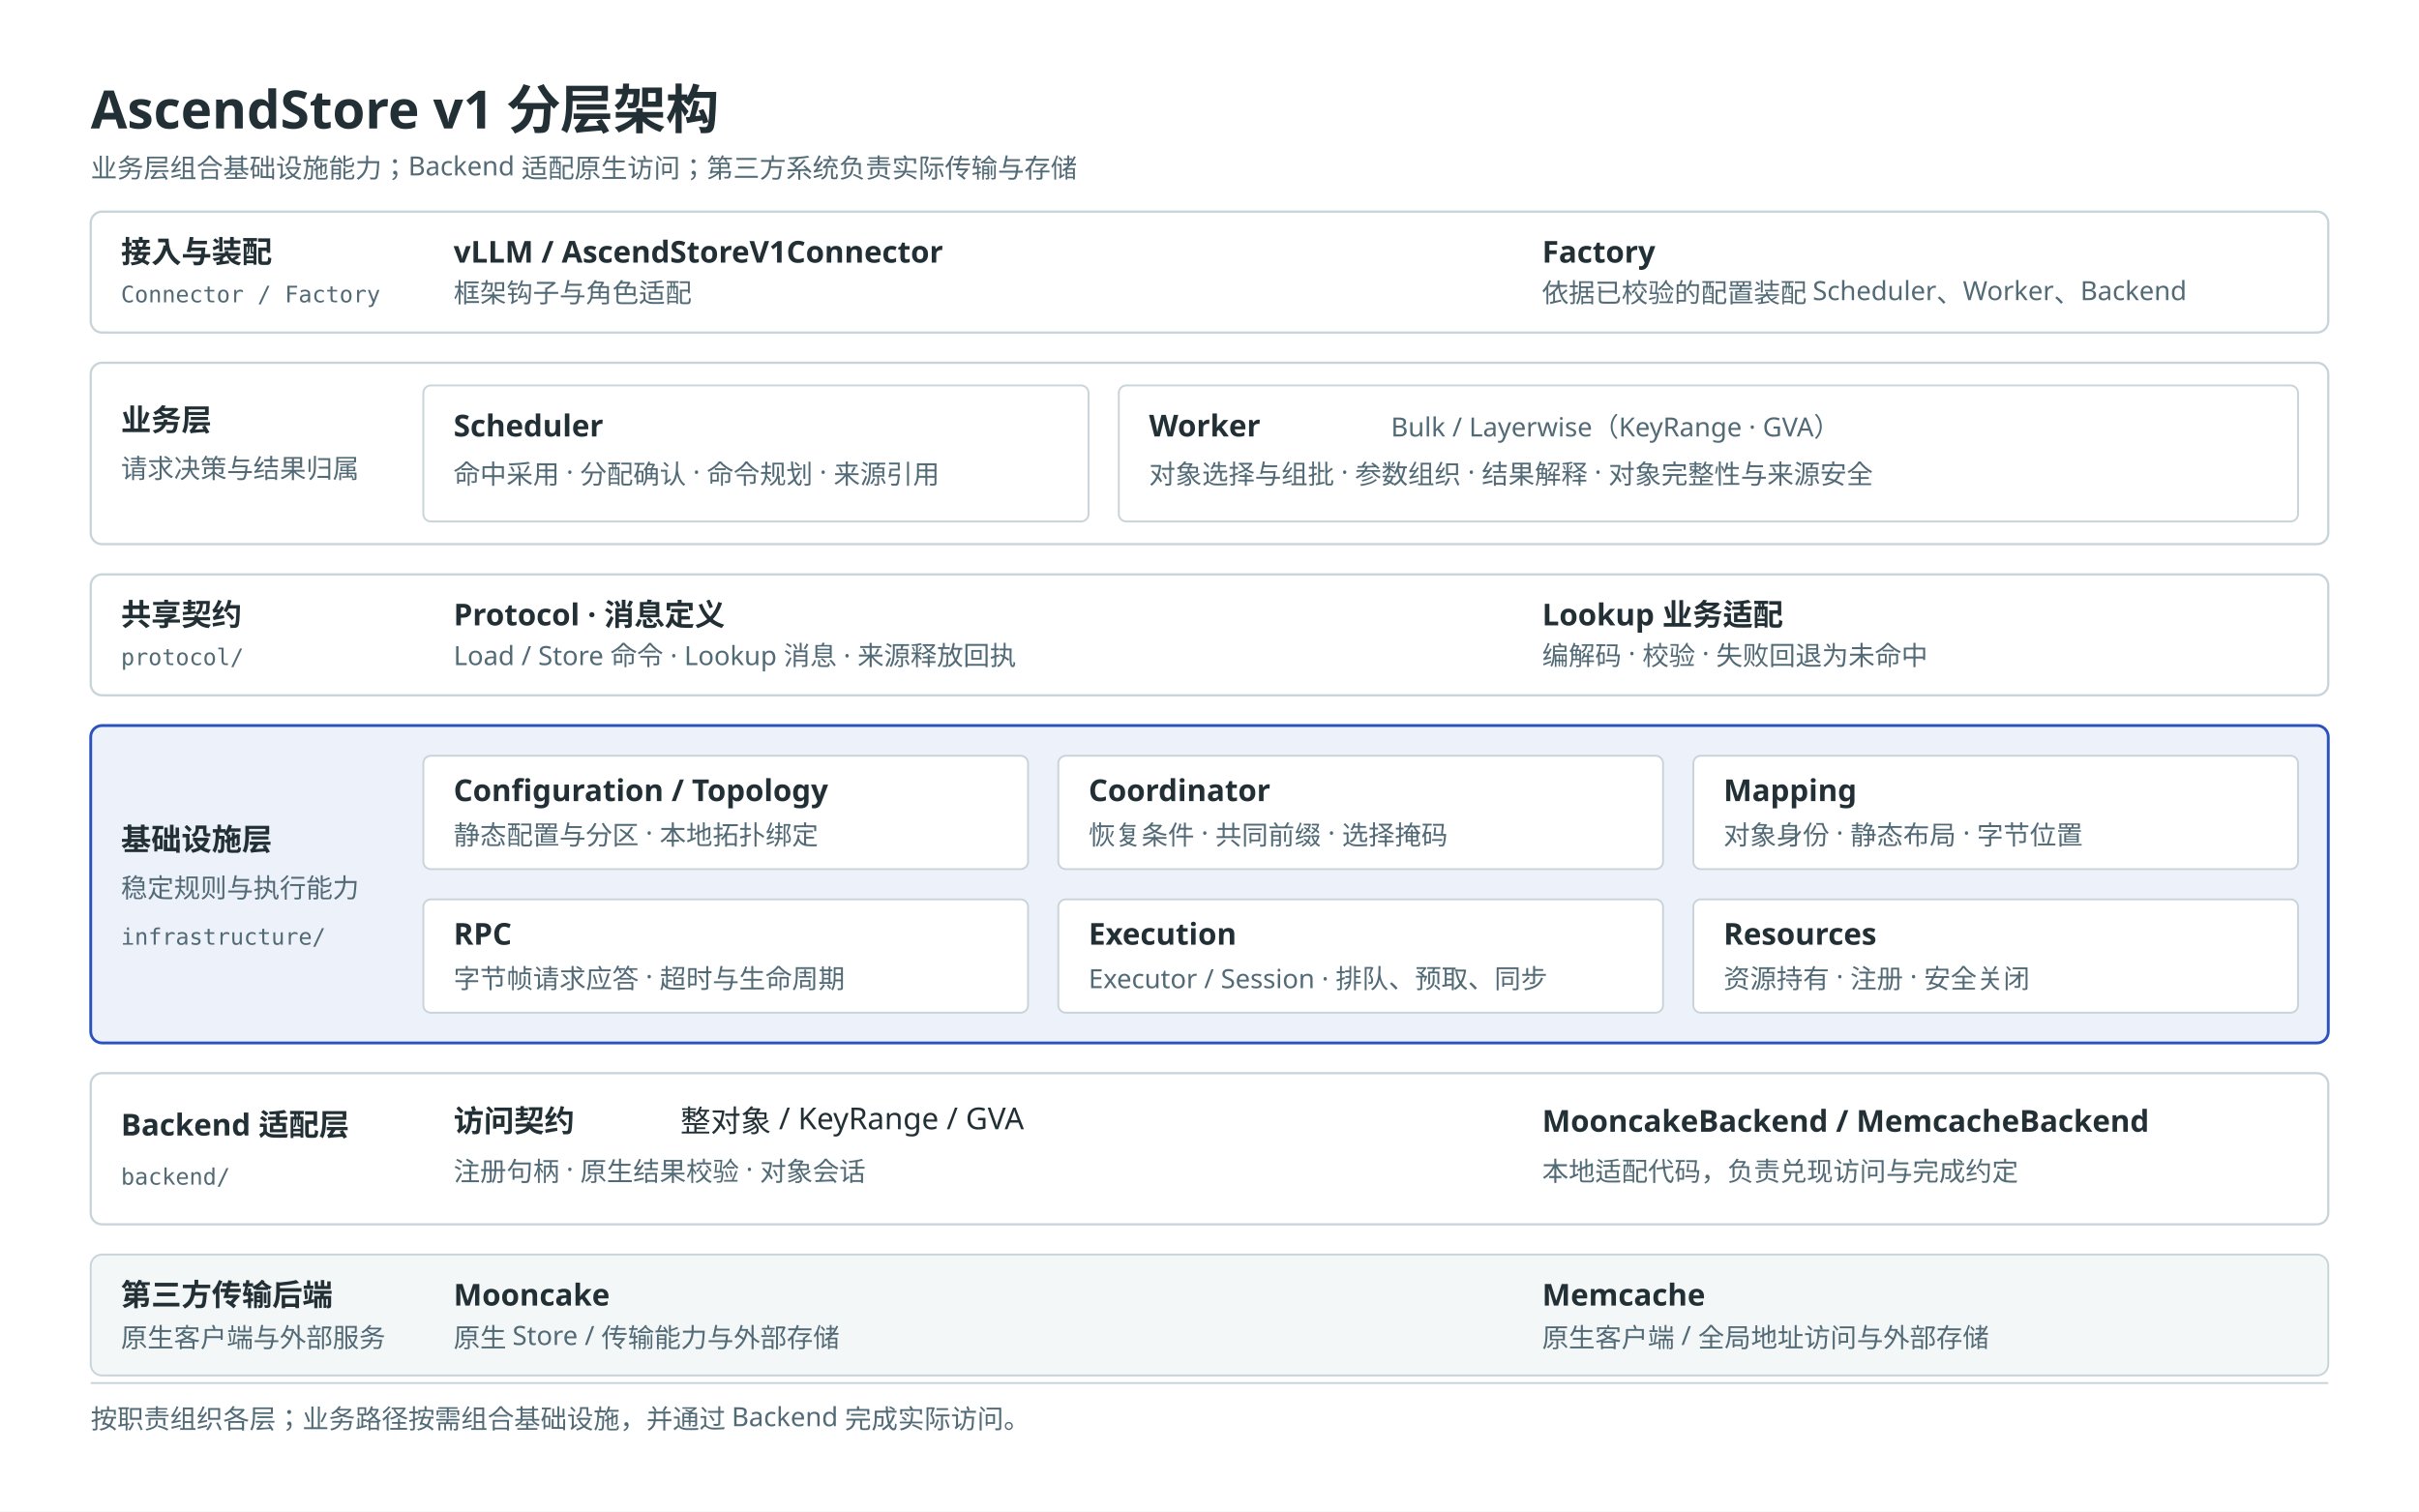
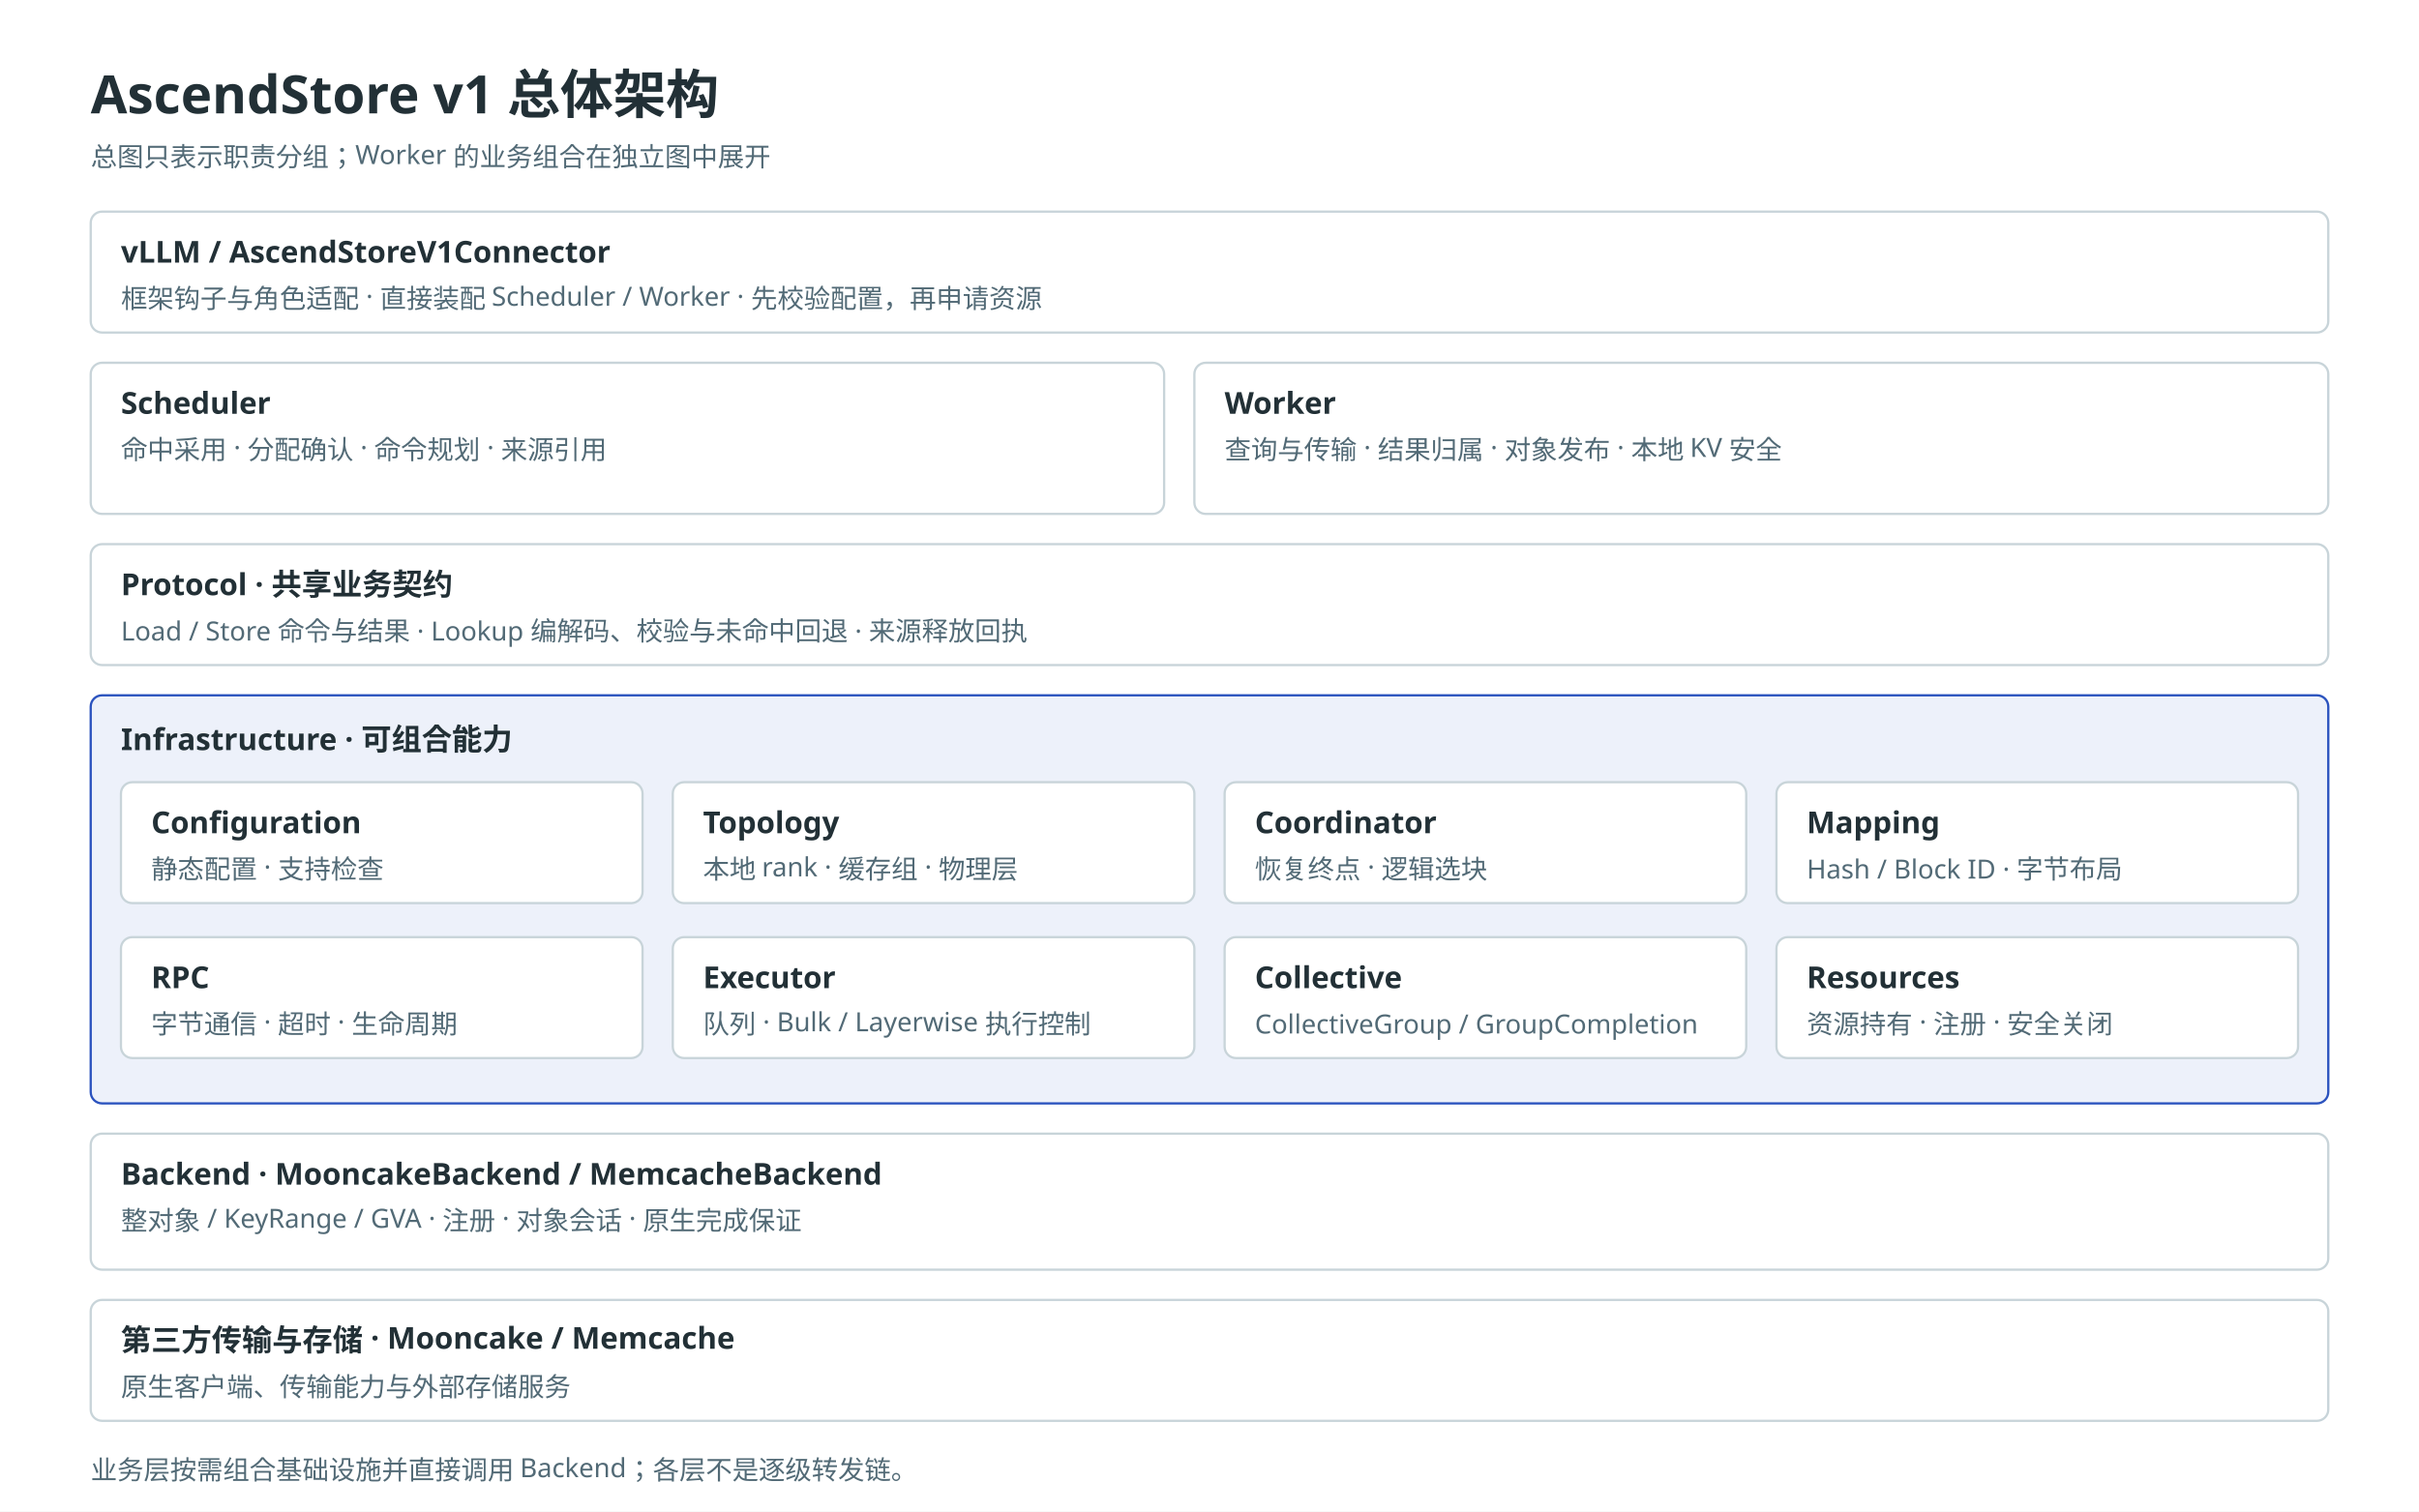
- <svg xmlns="http://www.w3.org/2000/svg" viewBox="0 0 1280 800" role="img" aria-labelledby="architecture-layers-title architecture-layers-desc">
+ <svg xmlns="http://www.w3.org/2000/svg" viewBox="0 0 1280 800" role="img" aria-labelledby="architecture_layers-title architecture_layers-desc">
  <defs>
-     <marker id="arrow" markerWidth="8" markerHeight="6" refX="7" refY="3" orient="auto">
+     <marker id="architecture_layers-arrow" markerWidth="8" markerHeight="6" refX="7" refY="3" orient="auto">
      <polygon points="0 0,8 3,0 6" fill="#526a76" />
    </marker>
-     <marker id="arrow-accent" markerWidth="8" markerHeight="6" refX="7" refY="3" orient="auto">
+     <marker id="architecture_layers-arrow-accent" markerWidth="8" markerHeight="6" refX="7" refY="3" orient="auto">
      <polygon points="0 0,8 3,0 6" fill="#2a52be" />
    </marker>
-     <marker id="arrow-link" markerWidth="8" markerHeight="6" refX="7" refY="3" orient="auto">
+     <marker id="architecture_layers-arrow-link" markerWidth="8" markerHeight="6" refX="7" refY="3" orient="auto">
      <polygon points="0 0,8 3,0 6" fill="#2a9cbe" />
    </marker>
-     <style>text{font-family:'Geist','PingFang SC','Noto Sans SC',sans-serif;font-size:16px;fill:#223036}.title{font-size:28px;font-weight:600}.name{font-weight:600}.muted{fill:#526a76;font-size:14px}.code{font-family:'Geist Mono',ui-monospace,monospace;font-size:12px;fill:#526a76}.band{fill:#fff;stroke:#c8d4d9;stroke-width:1.2}.module{fill:#fff;stroke:#c8d4d9}</style>
+     <style>text{font-family:'Geist','PingFang SC','Noto Sans SC',sans-serif;font-size:16px;fill:#223036}.title{font-size:28px;font-weight:600}.name{font-weight:600}.muted{fill:#526a76;font-size:14px}.band{fill:#fff;stroke:#c8d4d9;stroke-width:1.2}</style>
  </defs>
  <rect width="1280" height="800" fill="#fff" />
-   <text x="48" y="68" class="title">AscendStore v1 分层架构</text>
-   <text x="48" y="94" class="muted">业务层组合基础设施能力；Backend 适配原生访问；第三方系统负责实际传输与存储</text>
-   <g data-node="integration">
-     <rect x="48" y="112" width="1184" height="64" rx="6" class="band" />
-     <text x="64" y="139" class="name">接入与装配</text>
-     <text x="64" y="160" class="code">Connector / Factory</text>
-     <text x="240" y="139" class="name">vLLM / AscendStoreV1Connector</text>
-     <text x="240" y="160" class="muted">框架钩子与角色适配</text>
-     <text x="816" y="139" class="name">Factory</text>
-     <text x="816" y="160" class="muted">依据已校验的配置装配 Scheduler、Worker、Backend</text>
+   <text x="48" y="60" class="title">AscendStore v1 总体架构</text>
+   <text x="48" y="88" class="muted">总图只表示职责分组；Worker 的业务组合在独立图中展开</text>
+   <g data-node="connector">
+     <rect x="48" y="112" width="1184" height="64" rx="6" fill="#fff" stroke="#c8d4d9" stroke-width="1.2" />
+     <text x="64" y="139" class="name">vLLM / AscendStoreV1Connector</text>
+     <text x="64" y="163" class="muted">框架钩子与角色适配 · 直接装配 Scheduler / Worker · 先校验配置，再申请资源</text>
  </g>
-   <rect x="48" y="192" width="1184" height="96" rx="6" class="band" />
-   <text x="64" y="228" class="name">业务层</text>
-   <text x="64" y="253" class="muted">请求决策与结果归属</text>
  <g data-node="scheduler">
-     <rect x="224" y="204" width="352" height="72" rx="4" class="module" />
-     <text x="240" y="231" class="name">Scheduler</text>
-     <text x="240" y="256" class="muted">命中采用 · 分配确认 · 命令规划 · 来源引用</text>
+     <rect x="48" y="192" width="568" height="80" rx="6" fill="#fff" stroke="#c8d4d9" stroke-width="1.2" />
+     <text x="64" y="219" class="name">Scheduler</text>
+     <text x="64" y="243" class="muted">命中采用 · 分配确认 · 命令规划 · 来源引用</text>
  </g>
  <g data-node="worker">
-     <rect x="592" y="204" width="624" height="72" rx="4" class="module" />
-     <text x="608" y="231" class="name">Worker</text>
-     <text x="736" y="231" class="muted">Bulk / Layerwise（KeyRange · GVA）</text>
-     <text x="608" y="256" class="muted">对象选择与组批 · 参数组织 · 结果解释 · 对象完整性与来源安全</text>
+     <rect x="632" y="192" width="600" height="80" rx="6" fill="#fff" stroke="#c8d4d9" stroke-width="1.2" />
+     <text x="648" y="219" class="name">Worker</text>
+     <text x="648" y="243" class="muted">查询与传输 · 结果归属 · 对象发布 · 本地 KV 安全</text>
  </g>
  <g data-node="protocol">
-     <rect x="48" y="304" width="1184" height="64" rx="6" class="band" />
-     <text x="64" y="331" class="name">共享契约</text>
-     <text x="64" y="352" class="code">protocol/</text>
-     <text x="240" y="331" class="name">Protocol · 消息定义</text>
-     <text x="240" y="352" class="muted">Load / Store 命令 · Lookup 消息 · 来源释放回执</text>
-     <text x="816" y="331" class="name">Lookup 业务适配</text>
-     <text x="816" y="352" class="muted">编解码 · 校验 · 失败回退为未命中</text>
+     <rect x="48" y="288" width="1184" height="64" rx="6" fill="#fff" stroke="#c8d4d9" stroke-width="1.2" />
+     <text x="64" y="315" class="name">Protocol · 共享业务契约</text>
+     <text x="64" y="339" class="muted">Load / Store 命令与结果 · Lookup 编解码、校验与未命中回退 · 来源释放回执</text>
  </g>
-   <rect x="48" y="384" width="1184" height="168" rx="6" fill="#edf1fa" stroke="#2a52be" stroke-width="1.5" />
-   <text x="64" y="450" class="name">基础设施层</text>
-   <text x="64" y="475" class="muted">稳定规则与执行能力</text>
-   <text x="64" y="500" class="code">infrastructure/</text>
+   <rect x="48" y="368" width="1184" height="216" rx="6" fill="#edf1fa" stroke="#2a52be" stroke-width="1.2" />
+   <text x="64" y="397" class="name">Infrastructure · 可组合能力</text>
  <g data-node="configuration">
-     <rect x="224" y="400" width="320" height="60" rx="4" class="module" />
-     <text x="240" y="424" class="name">Configuration / Topology</text>
-     <text x="240" y="447" class="muted">静态配置与分区 · 本地拓扑绑定</text>
+     <rect x="64" y="414" width="276" height="64" rx="6" fill="#fff" stroke="#c8d4d9" stroke-width="1.2" />
+     <text x="80" y="441" class="name">Configuration</text>
+     <text x="80" y="465" class="muted">静态配置 · 支持检查</text>
+   </g>
+   <g data-node="topology">
+     <rect x="356" y="414" width="276" height="64" rx="6" fill="#fff" stroke="#c8d4d9" stroke-width="1.2" />
+     <text x="372" y="441" class="name">Topology</text>
+     <text x="372" y="465" class="muted">本地 rank · 缓存组 · 物理层</text>
  </g>
  <g data-node="coordinator">
-     <rect x="560" y="400" width="320" height="60" rx="4" class="module" />
-     <text x="576" y="424" class="name">Coordinator</text>
-     <text x="576" y="447" class="muted">恢复条件 · 共同前缀 · 选择掩码</text>
+     <rect x="648" y="414" width="276" height="64" rx="6" fill="#fff" stroke="#c8d4d9" stroke-width="1.2" />
+     <text x="664" y="441" class="name">Coordinator</text>
+     <text x="664" y="465" class="muted">恢复终点 · 逻辑选块</text>
  </g>
  <g data-node="mapping">
-     <rect x="896" y="400" width="320" height="60" rx="4" class="module" />
-     <text x="912" y="424" class="name">Mapping</text>
-     <text x="912" y="447" class="muted">对象身份 · 静态布局 · 字节位置</text>
+     <rect x="940" y="414" width="276" height="64" rx="6" fill="#fff" stroke="#c8d4d9" stroke-width="1.2" />
+     <text x="956" y="441" class="name">Mapping</text>
+     <text x="956" y="465" class="muted">Hash / Block ID · 字节布局</text>
  </g>
  <g data-node="rpc">
-     <rect x="224" y="476" width="320" height="60" rx="4" class="module" />
-     <text x="240" y="500" class="name">RPC</text>
-     <text x="240" y="523" class="muted">字节帧请求应答 · 超时与生命周期</text>
+     <rect x="64" y="496" width="276" height="64" rx="6" fill="#fff" stroke="#c8d4d9" stroke-width="1.2" />
+     <text x="80" y="523" class="name">RPC</text>
+     <text x="80" y="547" class="muted">字节通信 · 超时 · 生命周期</text>
  </g>
-   <g data-node="execution">
-     <rect x="560" y="476" width="320" height="60" rx="4" class="module" />
-     <text x="576" y="500" class="name">Execution</text>
-     <text x="576" y="523" class="muted">Executor / Session · 排队、预取、同步</text>
+   <g data-node="executor">
+     <rect x="356" y="496" width="276" height="64" rx="6" fill="#fff" stroke="#c8d4d9" stroke-width="1.2" />
+     <text x="372" y="523" class="name">Executor</text>
+     <text x="372" y="547" class="muted">队列 · Bulk / Layerwise 执行控制</text>
+   </g>
+   <g data-node="collective">
+     <rect x="648" y="496" width="276" height="64" rx="6" fill="#fff" stroke="#c8d4d9" stroke-width="1.2" />
+     <text x="664" y="523" class="name">Collective</text>
+     <text x="664" y="547" class="muted">CollectiveGroup / GroupCompletion</text>
  </g>
  <g data-node="resources">
-     <rect x="896" y="476" width="320" height="60" rx="4" class="module" />
-     <text x="912" y="500" class="name">Resources</text>
-     <text x="912" y="523" class="muted">资源持有 · 注册 · 安全关闭</text>
+     <rect x="940" y="496" width="276" height="64" rx="6" fill="#fff" stroke="#c8d4d9" stroke-width="1.2" />
+     <text x="956" y="523" class="name">Resources</text>
+     <text x="956" y="547" class="muted">资源持有 · 注册 · 安全关闭</text>
  </g>
  <g data-node="backend">
-     <rect x="48" y="568" width="1184" height="80" rx="6" class="band" />
-     <text x="64" y="601" class="name">Backend 适配层</text>
-     <text x="64" y="627" class="code">backend/</text>
-     <text x="240" y="599" class="name">访问契约</text>
-     <text x="360" y="599">整对象 / KeyRange / GVA</text>
-     <text x="240" y="625" class="muted">注册句柄 · 原生结果校验 · 对象会话</text>
-     <text x="816" y="599" class="name">MooncakeBackend / MemcacheBackend</text>
-     <text x="816" y="625" class="muted">本地适配代码，负责兑现访问与完成约定</text>
+     <rect x="48" y="600" width="1184" height="72" rx="6" fill="#fff" stroke="#c8d4d9" stroke-width="1.2" />
+     <text x="64" y="627" class="name">Backend · MooncakeBackend / MemcacheBackend</text>
+     <text x="64" y="651" class="muted">整对象 / KeyRange / GVA · 注册 · 对象会话 · 原生完成保证</text>
  </g>
  <g data-node="external">
-     <rect x="48" y="664" width="1184" height="64" rx="6" fill="#f4f7f7" stroke="#c8d4d9" />
-     <text x="64" y="691" class="name">第三方传输后端</text>
-     <text x="64" y="713" class="muted">原生客户端与外部服务</text>
-     <text x="240" y="691" class="name">Mooncake</text>
-     <text x="240" y="713" class="muted">原生 Store / 传输能力与外部存储</text>
-     <text x="816" y="691" class="name">Memcache</text>
-     <text x="816" y="713" class="muted">原生客户端 / 全局地址访问与外部存储</text>
+     <rect x="48" y="688" width="1184" height="64" rx="6" fill="#fff" stroke="#c8d4d9" stroke-width="1.2" />
+     <text x="64" y="715" class="name">第三方传输与存储 · Mooncake / Memcache</text>
+     <text x="64" y="739" class="muted">原生客户端、传输能力与外部存储服务</text>
  </g>
-   <line x1="48" y1="732" x2="1232" y2="732" stroke="#c8d4d9" />
-   <text x="48" y="756" class="muted">按职责组织各层；业务路径按需组合基础设施，并通过 Backend 完成实际访问。</text>
+   <text x="48" y="783" class="muted">业务层按需组合基础设施并直接调用 Backend；各层不是逐级转发链。</text>
</svg>
